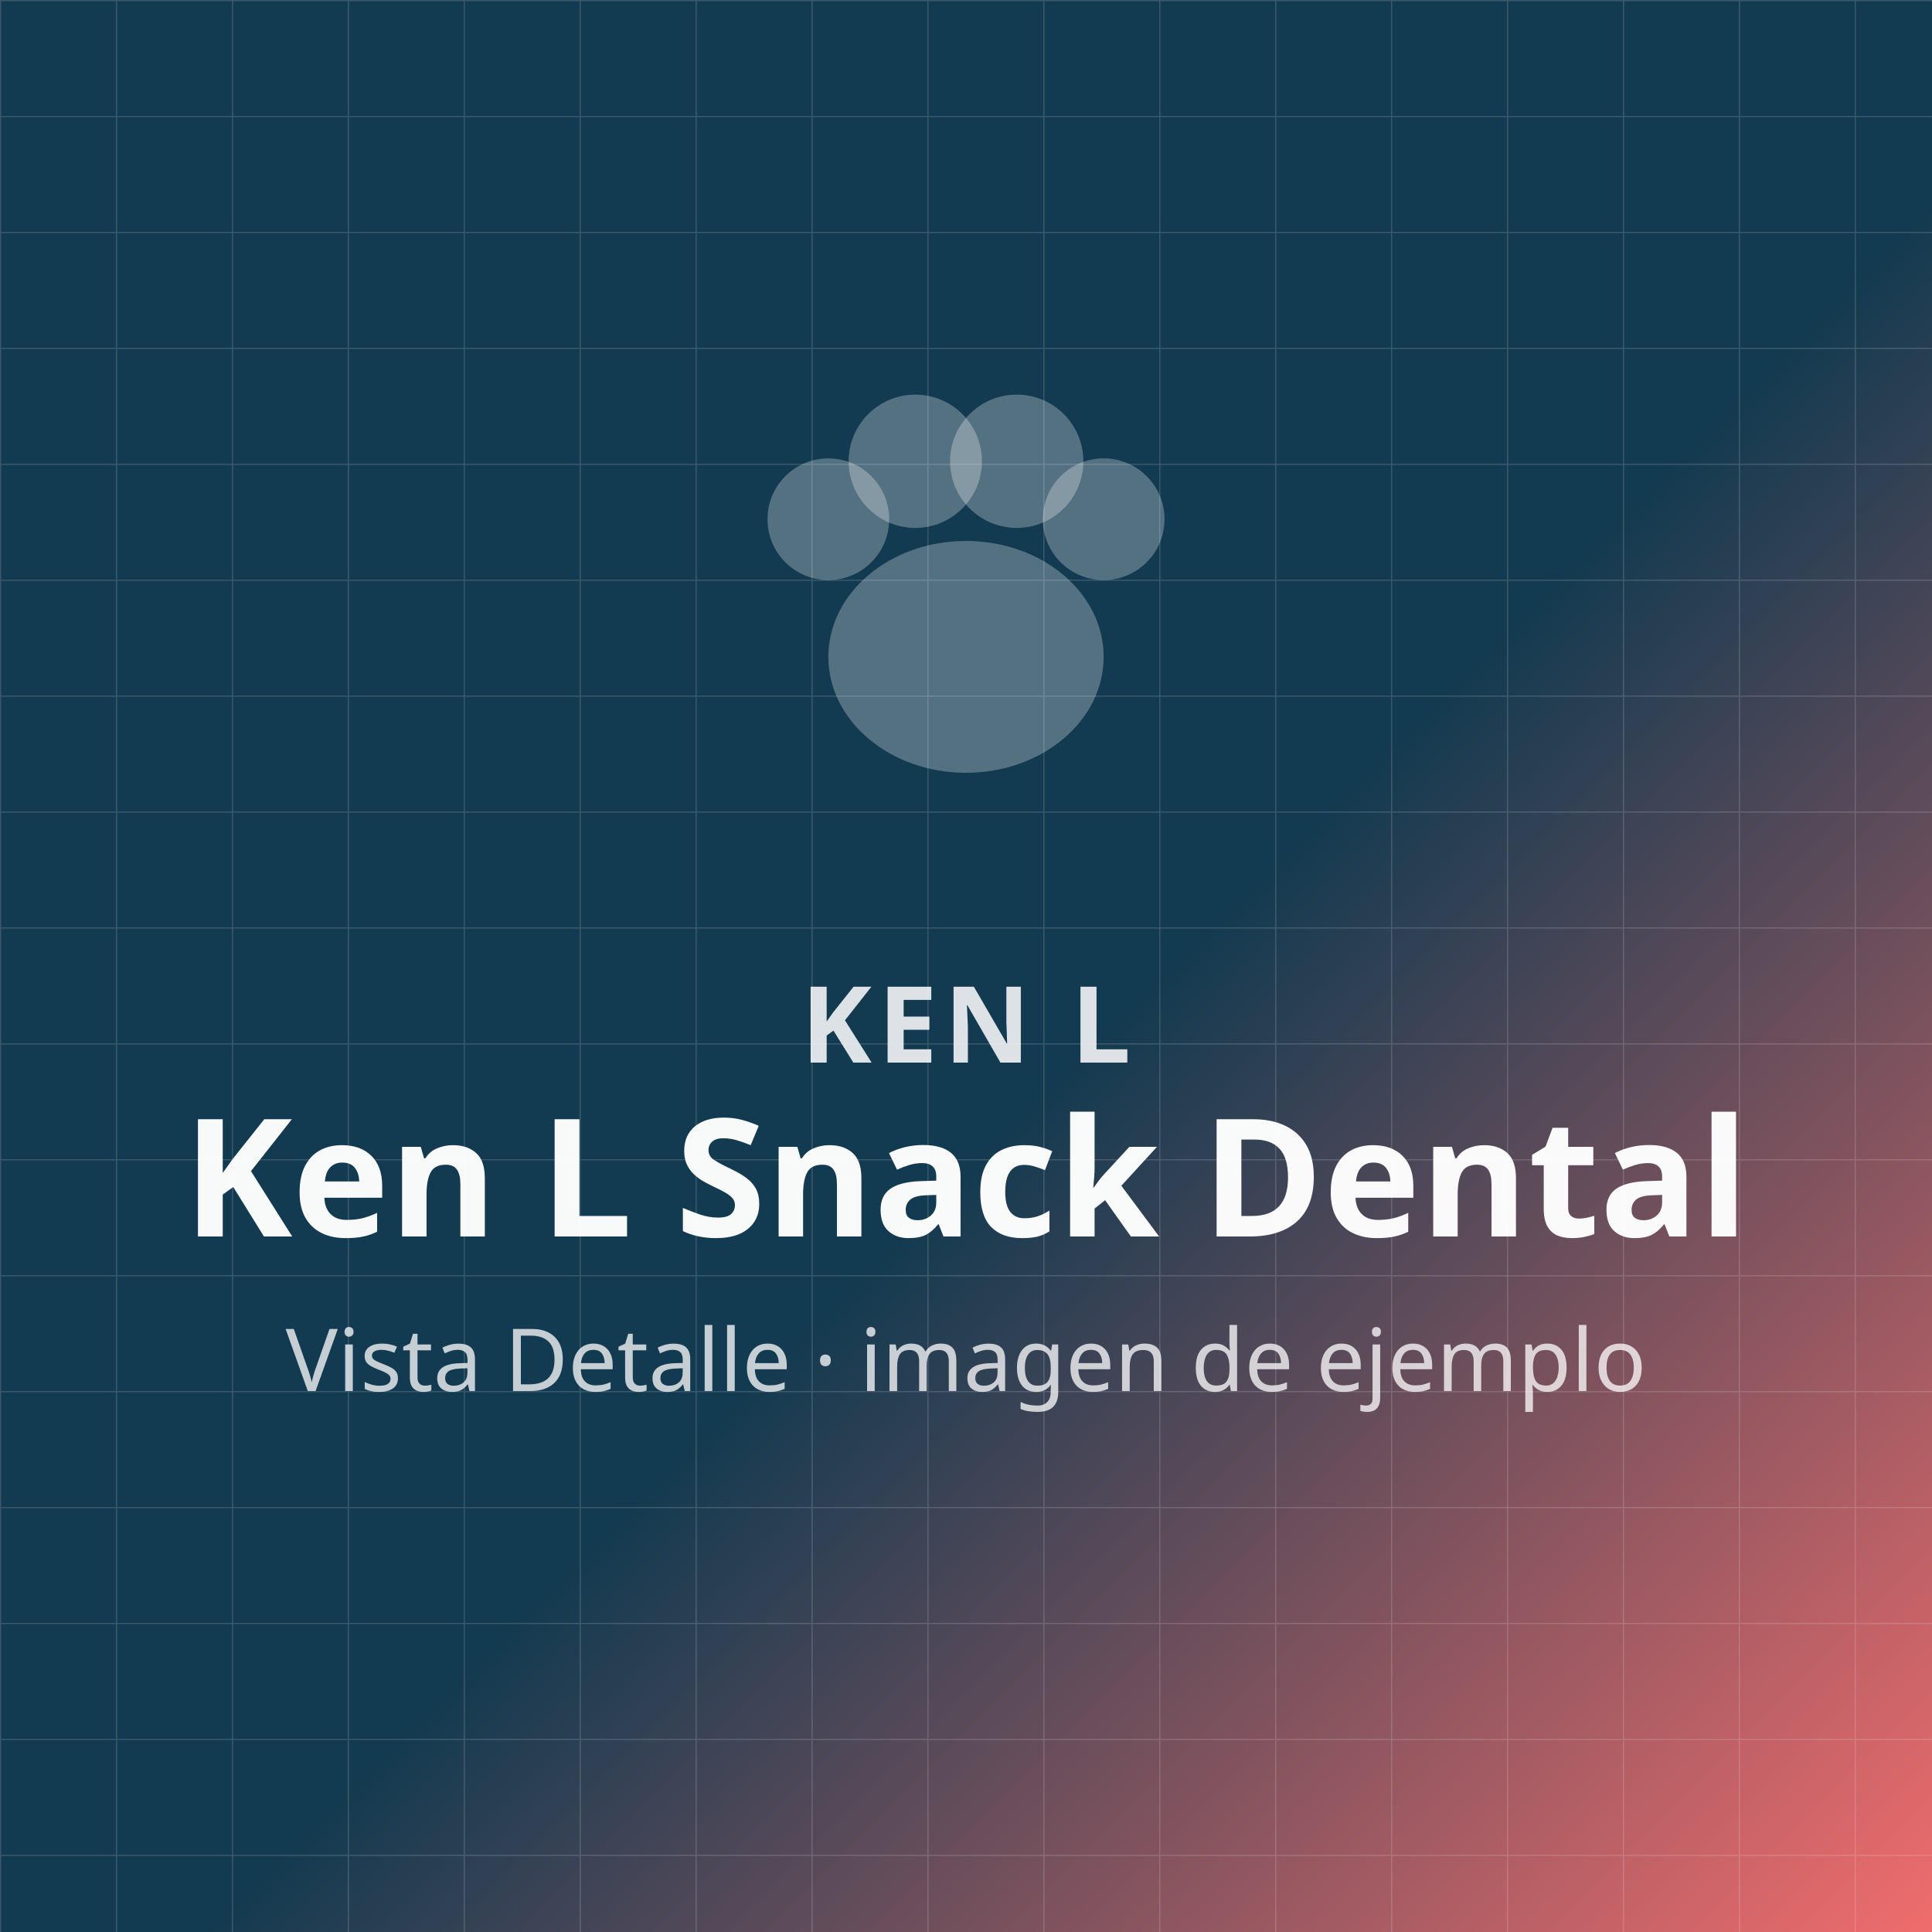
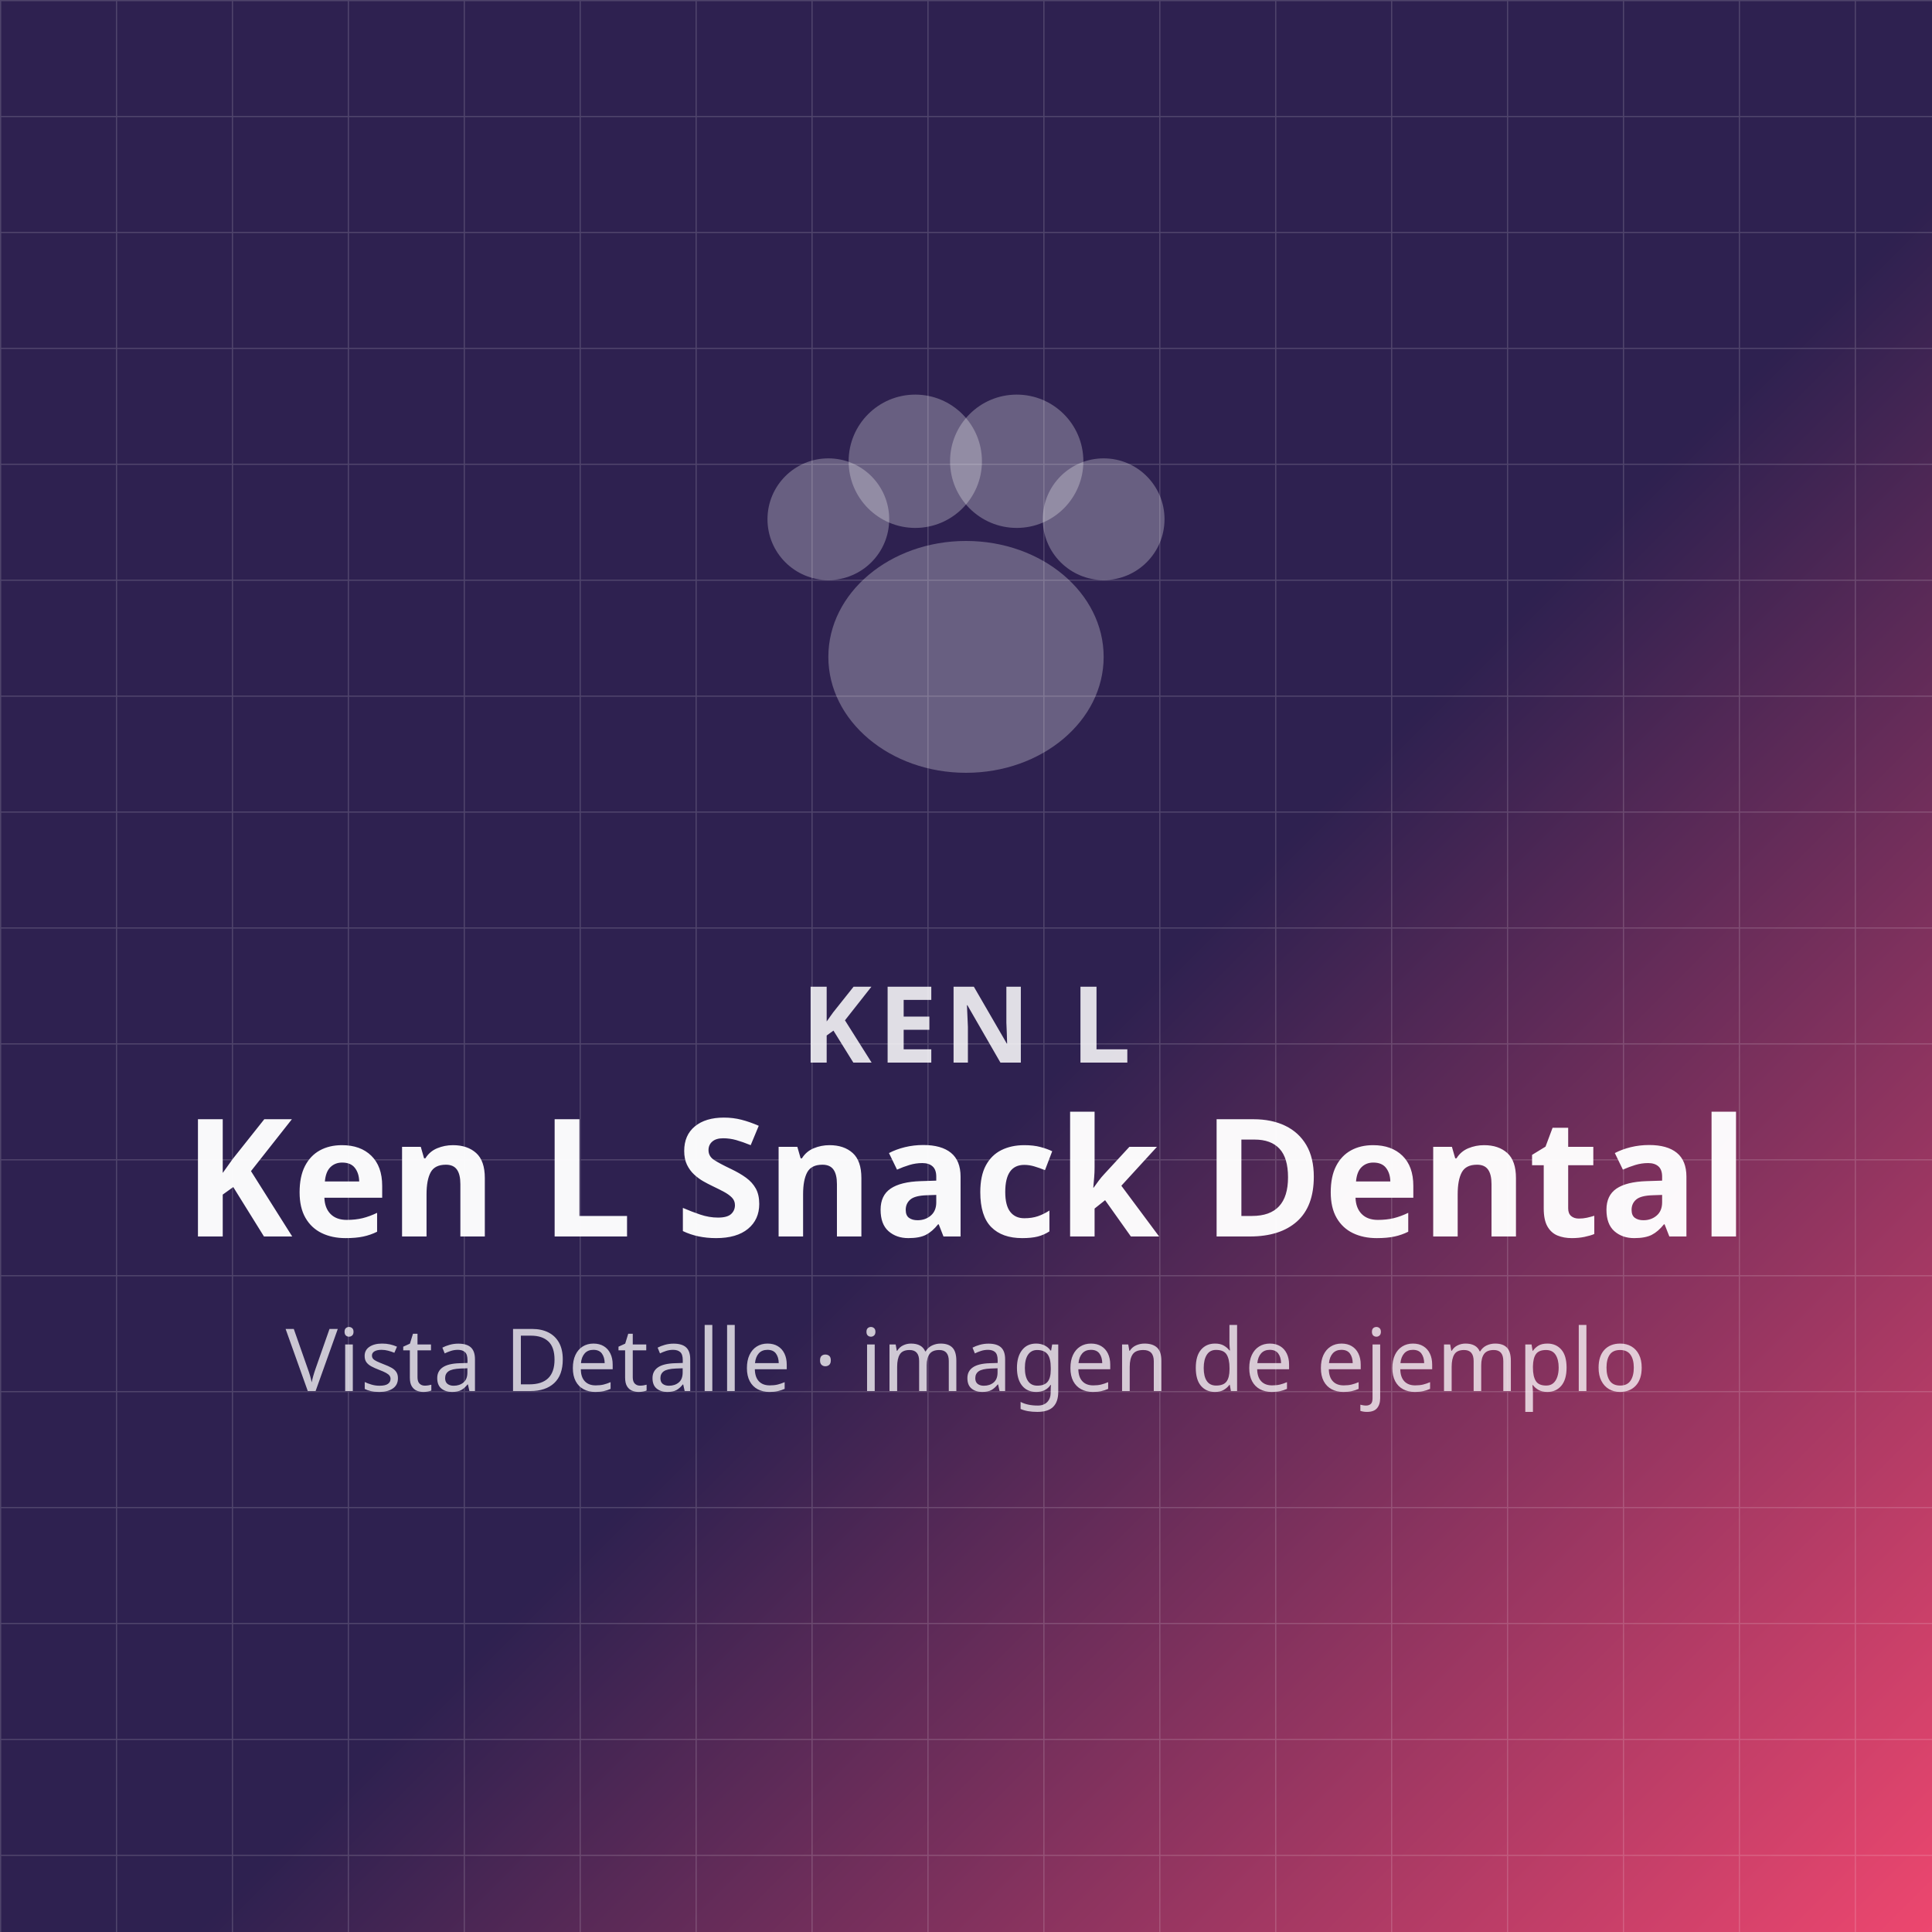
<svg xmlns="http://www.w3.org/2000/svg" width="1200" height="1200" viewBox="0 0 1200 1200" role="img" aria-label="Ken L Snack Dental">
  <defs>
    <linearGradient id="g" x1="0" y1="0" x2="1" y2="1">
-       <stop offset="0" stop-color="#123A50" />
-       <stop offset="0.55" stop-color="#123A50" />
-       <stop offset="1" stop-color="#F26D6D" />
+       <stop offset="0" stop-color="#2E2150" />
+       <stop offset="0.55" stop-color="#2E2150" />
+       <stop offset="1" stop-color="#EF476F" />
    </linearGradient>
    <pattern id="grid" width="72" height="72" patternUnits="userSpaceOnUse">
      <path d="M 72 0 L 0 0 0 72" fill="none" stroke="rgba(255,255,255,0.16)" stroke-width="1.5" />
    </pattern>
  </defs>
  <rect width="1200" height="1200" fill="url(#g)" />
  <rect width="1200" height="1200" fill="url(#grid)" />
  <circle cx="514.5" cy="322.5" r="37.8" fill="rgba(255,255,255,0.28)" />
  <circle cx="568.5" cy="286.5" r="41.4" fill="rgba(255,255,255,0.28)" />
  <circle cx="631.5" cy="286.5" r="41.4" fill="rgba(255,255,255,0.28)" />
  <circle cx="685.5" cy="322.5" r="37.8" fill="rgba(255,255,255,0.28)" />
  <ellipse cx="600" cy="408" rx="85.5" ry="72" fill="rgba(255,255,255,0.28)" />
  <text x="600" y="660" text-anchor="middle" font-family="Fredoka, Nunito, system-ui, sans-serif" font-size="66" font-weight="700" letter-spacing="4" fill="rgba(255,255,255,0.85)">KEN L</text>
  <text x="600" y="768" text-anchor="middle" font-family="Fredoka, Nunito, system-ui, sans-serif" font-size="102" font-weight="800" fill="rgba(255,255,255,0.97)">Ken L Snack Dental</text>
  <text x="600" y="864" text-anchor="middle" font-family="Fredoka, Nunito, system-ui, sans-serif" font-size="54" font-weight="500" fill="rgba(255,255,255,0.75)">Vista Detalle · imagen de ejemplo</text>
</svg>
